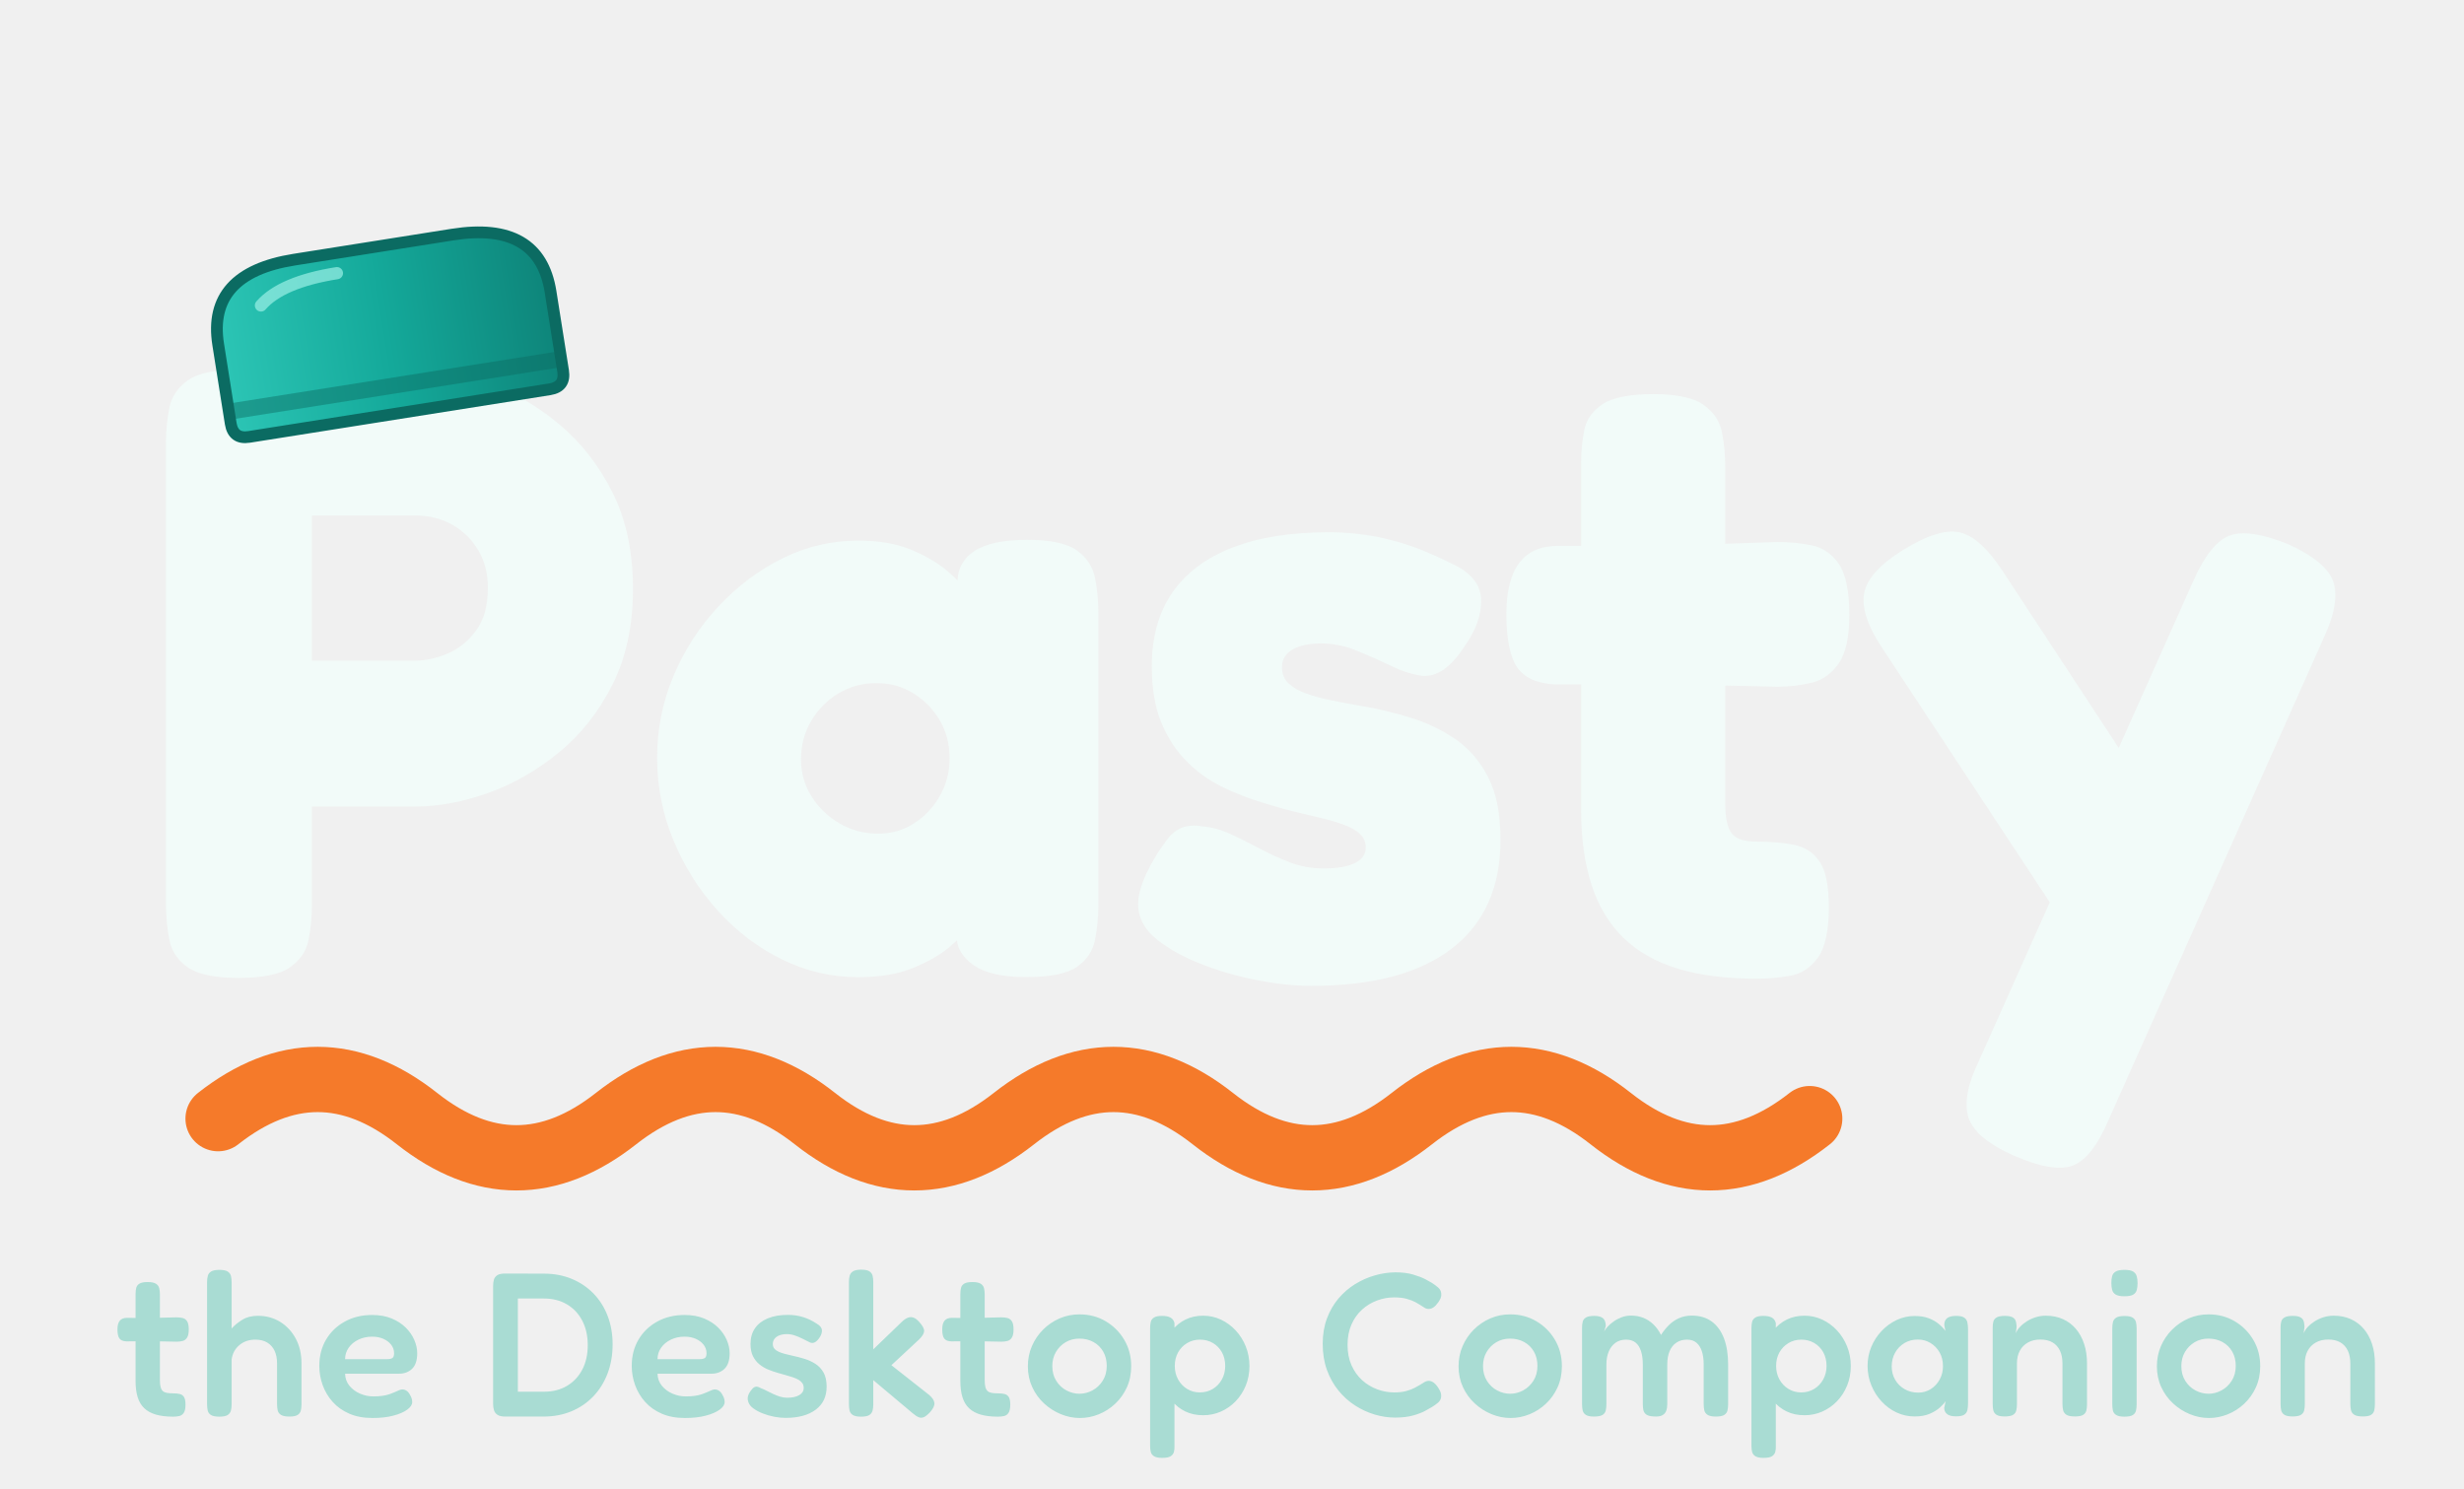
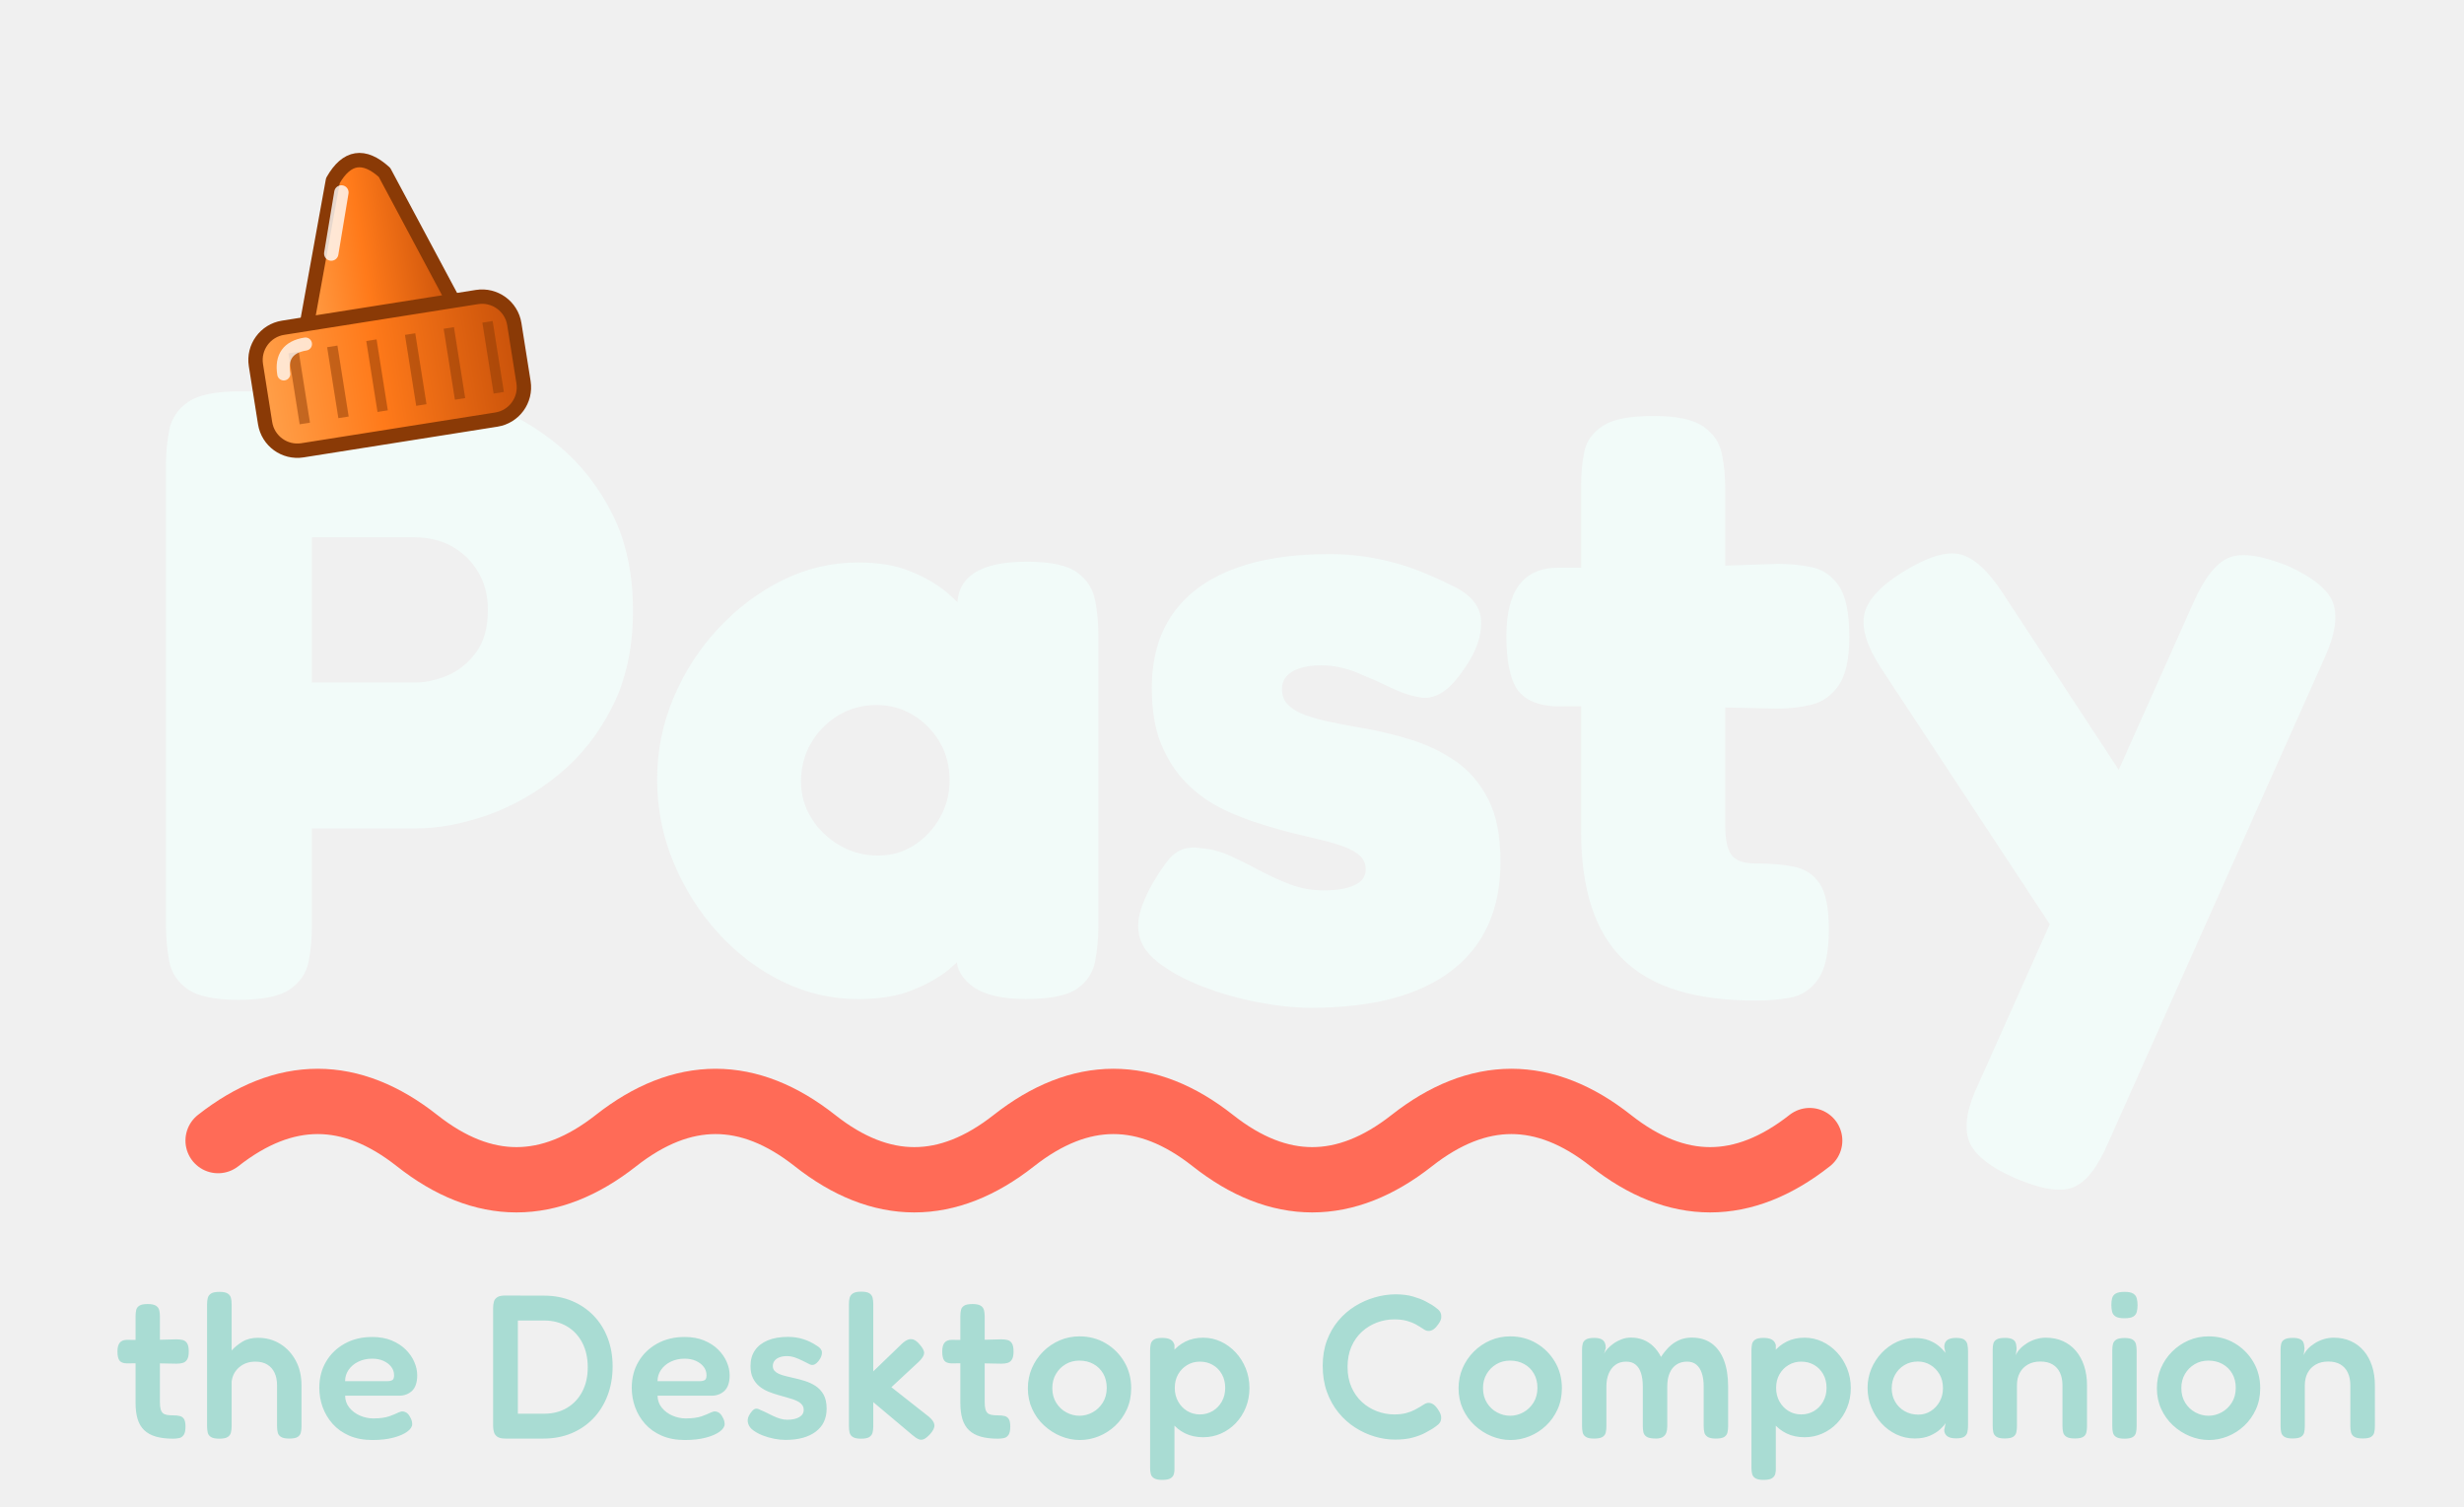
- <svg xmlns="http://www.w3.org/2000/svg" viewBox="0 37 566 342" role="img" aria-label="Pasty the Desktop Companion">
+ <svg xmlns="http://www.w3.org/2000/svg" viewBox="0 32 566 346" role="img" aria-label="Pasty the Desktop Companion">
  <defs>
    <linearGradient id="cap" x1="0" y1="0" x2="1" y2="0">
-       <stop offset="0" stop-color="#2CC5B5" />
-       <stop offset="0.5" stop-color="#14A99A" />
-       <stop offset="1" stop-color="#0E857A" />
+       <stop offset="0" stop-color="#FFA04A" />
+       <stop offset="0.45" stop-color="#FF7A1A" />
+       <stop offset="1" stop-color="#C9520A" />
    </linearGradient>
  </defs>
-   <path d="M 50.1,294.0 q 22.9,-18.0 45.7,0 t 45.7,0 q 22.9,-18.0 45.7,0 t 45.7,0 q 22.9,-18.0 45.7,0 t 45.7,0 q 22.9,-18.0 45.7,0 t 45.7,0" fill="none" stroke="#F57A2A" stroke-width="15.0" stroke-linecap="round" stroke-linejoin="round" />
+   <path d="M 50.1,294.0 q 22.9,-18.0 45.7,0 t 45.7,0 q 22.9,-18.0 45.7,0 t 45.7,0 q 22.9,-18.0 45.7,0 t 45.7,0 q 22.9,-18.0 45.7,0 t 45.7,0" fill="none" stroke="#FF6B57" stroke-width="15.0" stroke-linecap="round" stroke-linejoin="round" />
  <path d="M54.775 261.675Q46.625 261.675 43.138 259.238Q39.65 256.8 38.888 252.863Q38.125 248.925 38.125 244.8V138.575Q38.125 134.475 38.913 130.637Q39.7 126.8 43.2 124.35Q46.7 121.9 54.975 121.9H95.425Q103.35 121.9 112.038 124.975Q120.725 128.05 128.325 134.363Q135.925 140.675 140.663 150.075Q145.4 159.475 145.4 172.3Q145.4 184.95 140.663 194.337Q135.925 203.725 128.312 209.938Q120.7 216.15 112.013 219.225Q103.325 222.3 95.225 222.3H71.65V245.0Q71.65 249.125 70.875 252.963Q70.1 256.8 66.612 259.238Q63.125 261.675 54.775 261.675ZM71.65 188.775H95.425Q98.925 188.775 102.763 187.175Q106.6 185.575 109.338 181.887Q112.075 178.2 112.075 172.075Q112.075 167.175 109.863 163.425Q107.65 159.675 103.888 157.55Q100.125 155.425 95.225 155.425H71.65ZM235.7 261.475Q227.475 261.475 223.562 258.675Q219.65 255.875 219.775 252.075L222.225 250.4Q221.075 252.1 217.95 254.7Q214.825 257.3 209.688 259.4Q204.55 261.5 197.1 261.5Q188.0 261.5 179.7 257.45Q171.4 253.4 164.938 246.275Q158.475 239.15 154.712 230.1Q150.95 221.05 150.95 211.025Q150.95 201.225 154.712 192.287Q158.475 183.35 165.037 176.325Q171.6 169.3 179.812 165.25Q188.025 161.2 197.1 161.2Q204.225 161.2 209.175 163.25Q214.125 165.3 217.3 167.925Q220.475 170.55 221.875 172.65L219.95 171.225Q219.775 166.35 223.7 163.688Q227.625 161.025 235.9 161.025Q244.025 161.025 247.4 163.475Q250.775 165.925 251.537 169.8Q252.3 173.675 252.3 177.875V244.9Q252.3 249.05 251.537 252.912Q250.775 256.775 247.387 259.125Q244.0 261.475 235.7 261.475ZM201.75 228.525Q206.275 228.525 209.962 226.163Q213.65 223.8 215.887 219.863Q218.125 215.925 218.125 211.25Q218.125 206.325 215.863 202.475Q213.6 198.625 209.812 196.287Q206.025 193.95 201.35 193.95Q196.475 193.95 192.562 196.325Q188.65 198.7 186.325 202.65Q184.0 206.6 184.0 211.475Q184.0 216.125 186.412 219.975Q188.825 223.825 192.85 226.175Q196.875 228.525 201.75 228.525ZM301.175 263.5Q295.7 263.5 289.075 262.25Q282.45 261.0 276.225 258.6Q270.0 256.2 265.875 252.938Q261.75 249.675 261.475 245.475Q261.3 243.475 262.012 241.113Q262.725 238.75 264.188 235.975Q265.65 233.2 267.925 230.1Q269.425 228.05 271.337 227.225Q273.25 226.4 275.925 226.825Q279.3 227.075 282.625 228.6Q285.95 230.125 289.325 231.938Q292.7 233.75 296.337 235.137Q299.975 236.525 304.0 236.525Q308.7 236.525 311.212 235.288Q313.725 234.05 313.725 231.725Q313.725 229.85 312.413 228.613Q311.1 227.375 308.788 226.512Q306.475 225.65 303.462 224.938Q300.45 224.225 297.012 223.387Q293.575 222.55 289.95 221.375Q285.225 219.975 280.688 217.75Q276.15 215.525 272.538 211.875Q268.925 208.225 266.75 202.975Q264.575 197.725 264.575 190.075Q264.575 180.025 269.262 173.2Q273.95 166.375 283.05 162.825Q292.15 159.275 305.375 159.275Q308.925 159.275 312.4 159.712Q315.875 160.15 319.375 161.025Q322.875 161.9 326.325 163.275Q329.775 164.65 333.25 166.375Q340.025 169.45 340.225 174.662Q340.425 179.875 336.375 185.55Q334.05 189.125 331.613 190.825Q329.175 192.525 326.625 192.25Q323.425 191.85 319.663 190.037Q315.9 188.225 311.762 186.525Q307.625 184.825 303.45 184.825Q300.625 184.825 298.562 185.5Q296.5 186.175 295.487 187.4Q294.475 188.625 294.475 190.25Q294.475 192.6 296.0 194.025Q297.525 195.45 300.062 196.35Q302.6 197.25 305.962 197.925Q309.325 198.6 313.175 199.275Q318.475 200.175 324.062 201.9Q329.65 203.625 334.312 206.812Q338.975 210.0 341.825 215.525Q344.675 221.05 344.675 229.925Q344.675 246.3 333.525 254.9Q322.375 263.5 301.175 263.5ZM403.425 261.85Q393.025 261.85 385.438 259.55Q377.85 257.25 372.913 252.45Q367.975 247.65 365.588 240.288Q363.2 232.925 363.2 222.95V143.55Q363.2 139.225 363.963 135.65Q364.725 132.075 368.2 129.812Q371.675 127.55 379.8 127.55Q387.775 127.55 391.263 129.975Q394.75 132.4 395.525 136.225Q396.3 140.05 396.3 144.175V221.425Q396.3 224.125 396.7 225.9Q397.1 227.675 397.913 228.6Q398.725 229.525 400.1 229.938Q401.475 230.35 403.575 230.35Q408.425 230.35 412.175 231.113Q415.925 231.875 418.013 235.0Q420.1 238.125 420.1 245.4Q420.1 253.55 417.575 257.025Q415.05 260.5 411.213 261.175Q407.375 261.85 403.425 261.85ZM357.975 162.4 380.675 162.45 408.3 161.525Q412.425 161.525 416.175 162.287Q419.925 163.05 422.363 166.525Q424.8 170.0 424.8 178.3Q424.8 185.925 422.375 189.412Q419.95 192.9 416.213 193.837Q412.475 194.775 408.175 194.775L382.425 194.2L357.225 194.25Q350.875 193.9 348.45 190.237Q346.025 186.575 346.025 178.125Q346.025 170.225 349.0 166.312Q351.975 162.4 357.975 162.4ZM462.55 302.475Q453.6 298.475 452.138 293.625Q450.675 288.775 454.525 280.85L503.875 170.35Q507.725 161.725 512.138 160.05Q516.55 158.375 525.675 162.05Q534.45 166.075 535.988 170.675Q537.525 175.275 534.025 183.0L484.3 294.425Q480.625 303.05 476.15 304.763Q471.675 306.475 462.55 302.475ZM479.35 257.2 432.075 185.45Q427.3 178.1 428.225 173.238Q429.15 168.375 437 163.45Q445.575 158.15 450.275 159.337Q454.975 160.525 459.925 168.05L493.4 219.05Z" fill="#F2FBF9" />
  <g transform="rotate(-9 91.8 131.9)">
-     <path d="M 53.1,128.2 L 53.1,109.8 Q 53.1,93.3 73.4,93.3 L 110.2,93.3 Q 130.4,93.3 130.4,109.8 L 130.4,128.2 Q 130.4,131.9 126.7,131.9 L 56.8,131.9 Q 53.1,131.9 53.1,128.2 Z" fill="url(#cap)" stroke="#0B6B62" stroke-width="2.7" />
-     <rect x="54.1" y="123.6" width="75.4" height="3.7" fill="#0B6B62" opacity="0.45" />
-     <path d="M 64.2,102.5 Q 69.7,97.9 82.6,97.9" fill="none" stroke="#9AF0E5" stroke-width="2.8" stroke-linecap="round" opacity="0.7" />
+     <path d="M 73.7,106.4 L 85.8,71.8 Q 91.8,64.3 97.8,71.8 L 109.8,106.4 Z" fill="url(#cap)" stroke="#8A3A06" stroke-width="3.3" stroke-linejoin="round" />
+     <rect x="61.7" y="103.4" width="60.1" height="28.5" rx="7.5" fill="url(#cap)" stroke="#8A3A06" stroke-width="3.3" />
+     <path d="M 70.7,109.4 L 70.7,125.9 M 79.7,109.4 L 79.7,125.9 M 88.8,109.4 L 88.8,125.9 M 97.8,109.4 L 97.8,125.9 M 106.8,109.4 L 106.8,125.9 M 115.8,109.4 L 115.8,125.9" stroke="#8A3A06" stroke-width="2.4" opacity="0.5" />
+     <path d="M 82.8,88.3 L 87.3,74.8" stroke="#FFFFFF" stroke-width="3.3" stroke-linecap="round" opacity="0.8" />
+     <path d="M 67.7,113.9 Q 67.7,107.9 73.7,107.9" fill="none" stroke="#FFFFFF" stroke-width="3.0" stroke-linecap="round" opacity="0.75" />
  </g>
  <path d="M39.765 362.47Q37.462 362.47 35.829 362.0Q34.196 361.53 33.15 360.543Q32.104 359.556 31.623 357.993Q31.141 356.43 31.141 354.245V334.317Q31.141 333.495 31.294 332.884Q31.446 332.272 32.034 331.908Q32.621 331.544 33.914 331.544Q35.206 331.544 35.806 331.92Q36.405 332.296 36.569 332.93Q36.734 333.565 36.734 334.341V354.08Q36.734 355.067 36.898 355.678Q37.063 356.289 37.404 356.595Q37.744 356.901 38.332 357.006Q38.919 357.112 39.765 357.112Q40.658 357.112 41.293 357.265Q41.927 357.418 42.268 357.958Q42.609 358.498 42.609 359.697Q42.609 361.013 42.209 361.601Q41.81 362.188 41.164 362.329Q40.517 362.47 39.765 362.47ZM29.19 339.769 34.031 339.816 40.541 339.651Q41.316 339.651 41.951 339.804Q42.585 339.957 42.973 340.544Q43.361 341.132 43.361 342.448Q43.361 343.693 42.985 344.293Q42.609 344.892 41.986 345.068Q41.363 345.245 40.564 345.245L34.266 345.127L29.049 345.174Q27.874 345.127 27.428 344.504Q26.981 343.882 26.981 342.425Q26.981 341.062 27.522 340.415Q28.062 339.769 29.19 339.769ZM50.364 362.47Q49.048 362.47 48.449 362.082Q47.849 361.695 47.708 361.036Q47.567 360.378 47.567 359.603V331.567Q47.567 330.769 47.732 330.134Q47.896 329.5 48.496 329.124Q49.095 328.748 50.411 328.748Q51.727 328.748 52.314 329.135Q52.902 329.523 53.055 330.158Q53.207 330.792 53.207 331.615V342.213Q54.171 341.132 55.651 340.216Q57.132 339.299 59.247 339.299Q62.09 339.299 64.346 340.685Q66.602 342.072 67.93 344.528Q69.258 346.983 69.258 350.274V359.65Q69.258 360.425 69.105 361.06Q68.952 361.695 68.377 362.071Q67.801 362.447 66.461 362.447Q65.169 362.447 64.558 362.071Q63.947 361.695 63.794 361.048Q63.641 360.402 63.641 359.579V350.226Q63.641 348.558 63.077 347.348Q62.513 346.137 61.409 345.456Q60.304 344.774 58.659 344.774Q56.45 344.774 54.946 346.067Q53.442 347.36 53.207 349.38V359.65Q53.207 360.425 53.043 361.072Q52.878 361.718 52.291 362.094Q51.703 362.47 50.364 362.47ZM85.567 362.776Q82.512 362.776 80.221 361.777Q77.929 360.778 76.414 359.074Q74.898 357.37 74.122 355.232Q73.347 353.094 73.347 350.791Q73.347 347.406 74.898 344.774Q76.449 342.142 79.198 340.627Q81.948 339.111 85.496 339.111Q88.034 339.111 89.961 339.91Q91.888 340.709 93.193 342.001Q94.497 343.294 95.167 344.845Q95.836 346.396 95.836 347.877Q95.836 350.368 94.65 351.484Q93.463 352.6 91.677 352.6H79.269Q79.316 354.221 80.279 355.385Q81.243 356.548 82.712 357.183Q84.18 357.817 85.731 357.817Q86.93 357.817 87.835 357.688Q88.739 357.558 89.397 357.335Q90.055 357.112 90.561 356.889Q91.066 356.666 91.477 356.477Q91.888 356.289 92.264 356.219Q92.805 356.172 93.31 356.466Q93.815 356.76 94.168 357.441Q94.45 357.911 94.567 358.31Q94.685 358.71 94.685 359.11Q94.685 360.026 93.545 360.86Q92.405 361.695 90.361 362.235Q88.316 362.776 85.567 362.776ZM79.269 349.263H88.904Q89.703 349.263 90.114 349.016Q90.525 348.769 90.525 347.9Q90.525 346.819 89.867 345.961Q89.209 345.103 88.081 344.598Q86.953 344.093 85.473 344.093Q83.734 344.093 82.312 344.786Q80.89 345.48 80.08 346.654Q79.269 347.829 79.269 349.263ZM116.093 362.447Q114.871 362.447 114.272 362.047Q113.673 361.647 113.473 360.99Q113.273 360.332 113.273 359.556V332.413Q113.273 331.661 113.45 331.015Q113.626 330.369 114.237 329.97Q114.848 329.57 116.14 329.594L125 329.617Q128.431 329.617 131.31 330.804Q134.188 331.99 136.303 334.153Q138.418 336.315 139.57 339.299Q140.721 342.284 140.721 345.856Q140.721 349.522 139.558 352.565Q138.395 355.608 136.28 357.817Q134.165 360.026 131.263 361.236Q128.36 362.447 124.859 362.447ZM118.96 356.736H125Q127.984 356.736 130.24 355.397Q132.496 354.057 133.754 351.66Q135.011 349.263 135.011 346.067Q135.011 342.848 133.754 340.427Q132.496 338.007 130.229 336.667Q127.961 335.327 124.953 335.327H118.96ZM157.336 362.776Q154.281 362.776 151.99 361.777Q149.698 360.778 148.183 359.074Q146.667 357.37 145.891 355.232Q145.116 353.094 145.116 350.791Q145.116 347.406 146.667 344.774Q148.218 342.142 150.967 340.627Q153.717 339.111 157.265 339.111Q159.803 339.111 161.73 339.91Q163.657 340.709 164.962 342.001Q166.266 343.294 166.936 344.845Q167.605 346.396 167.605 347.877Q167.605 350.368 166.419 351.484Q165.232 352.6 163.446 352.6H151.038Q151.085 354.221 152.048 355.385Q153.012 356.548 154.481 357.183Q155.949 357.817 157.5 357.817Q158.699 357.817 159.604 357.688Q160.508 357.558 161.166 357.335Q161.824 357.112 162.33 356.889Q162.835 356.666 163.246 356.477Q163.657 356.289 164.033 356.219Q164.574 356.172 165.079 356.466Q165.584 356.76 165.937 357.441Q166.219 357.911 166.336 358.31Q166.454 358.71 166.454 359.11Q166.454 360.026 165.314 360.86Q164.174 361.695 162.13 362.235Q160.085 362.776 157.336 362.776ZM151.038 349.263H160.673Q161.472 349.263 161.883 349.016Q162.294 348.769 162.294 347.9Q162.294 346.819 161.636 345.961Q160.978 345.103 159.85 344.598Q158.722 344.093 157.242 344.093Q155.503 344.093 154.081 344.786Q152.659 345.48 151.849 346.654Q151.038 347.829 151.038 349.263ZM180.436 362.752Q179.238 362.752 177.875 362.494Q176.512 362.235 175.243 361.741Q173.974 361.248 173.057 360.578Q172.141 359.909 171.882 359.062Q171.718 358.592 171.753 358.134Q171.788 357.676 172.035 357.183Q172.282 356.689 172.728 356.172Q173.151 355.655 173.61 355.584Q174.068 355.514 174.749 355.913Q175.384 356.149 176.112 356.524Q176.841 356.901 177.616 357.265Q178.392 357.629 179.203 357.876Q180.013 358.123 180.836 358.123Q182.575 358.123 183.597 357.523Q184.619 356.924 184.619 355.866Q184.619 355.232 184.302 354.774Q183.985 354.315 183.433 353.998Q182.88 353.681 182.164 353.434Q181.447 353.188 180.613 352.964Q179.778 352.741 178.909 352.483Q177.71 352.154 176.547 351.683Q175.384 351.214 174.456 350.462Q173.527 349.709 172.963 348.582Q172.399 347.454 172.399 345.762Q172.399 343.647 173.422 342.166Q174.444 340.685 176.371 339.886Q178.298 339.087 181 339.087Q181.94 339.087 182.81 339.217Q183.679 339.346 184.502 339.605Q185.324 339.863 186.1 340.239Q186.875 340.615 187.604 341.108Q188.755 341.743 188.802 342.624Q188.849 343.505 188.144 344.469Q187.651 345.151 187.122 345.409Q186.593 345.668 186.029 345.409Q185.277 345.033 184.42 344.598Q183.562 344.163 182.634 343.834Q181.705 343.505 180.742 343.505Q179.778 343.505 179.038 343.788Q178.298 344.07 177.91 344.587Q177.522 345.103 177.522 345.785Q177.522 346.443 177.898 346.866Q178.274 347.289 178.897 347.571Q179.52 347.853 180.354 348.065Q181.188 348.276 182.128 348.488Q183.444 348.769 184.819 349.192Q186.194 349.615 187.334 350.356Q188.473 351.096 189.178 352.341Q189.883 353.587 189.883 355.584Q189.883 358.992 187.369 360.872Q184.854 362.752 180.436 362.752ZM213.36 357.418Q214.558 358.428 214.641 359.321Q214.723 360.214 213.665 361.413Q212.866 362.282 212.255 362.564Q211.644 362.846 211.033 362.599Q210.422 362.353 209.6 361.647L200.599 354.08V359.65Q200.599 360.425 200.435 361.072Q200.27 361.718 199.695 362.094Q199.119 362.47 197.779 362.47Q196.487 362.47 195.888 362.082Q195.288 361.695 195.147 361.036Q195.006 360.378 195.006 359.603V331.544Q195.006 330.745 195.171 330.111Q195.335 329.476 195.935 329.088Q196.534 328.7 197.826 328.7Q199.142 328.7 199.718 329.088Q200.294 329.476 200.447 330.122Q200.599 330.769 200.599 331.591V347.007L207.109 340.733Q207.837 340.027 208.495 339.757Q209.153 339.487 209.8 339.699Q210.446 339.91 211.151 340.709Q212.326 342.002 212.279 342.824Q212.232 343.647 211.104 344.751L204.759 350.649ZM229.222 362.47Q226.919 362.47 225.286 362.0Q223.653 361.53 222.607 360.543Q221.561 359.556 221.08 357.993Q220.598 356.43 220.598 354.245V334.317Q220.598 333.495 220.751 332.884Q220.903 332.272 221.491 331.908Q222.078 331.544 223.371 331.544Q224.663 331.544 225.263 331.92Q225.862 332.296 226.026 332.93Q226.191 333.565 226.191 334.341V354.08Q226.191 355.067 226.355 355.678Q226.52 356.289 226.861 356.595Q227.201 356.901 227.789 357.006Q228.376 357.112 229.222 357.112Q230.115 357.112 230.75 357.265Q231.384 357.418 231.725 357.958Q232.066 358.498 232.066 359.697Q232.066 361.013 231.666 361.601Q231.267 362.188 230.621 362.329Q229.974 362.47 229.222 362.47ZM218.647 339.769 223.488 339.816 229.998 339.651Q230.773 339.651 231.408 339.804Q232.042 339.957 232.43 340.544Q232.818 341.132 232.818 342.448Q232.818 343.693 232.442 344.293Q232.066 344.892 231.443 345.068Q230.82 345.245 230.021 345.245L223.723 345.127L218.506 345.174Q217.331 345.127 216.885 344.504Q216.438 343.882 216.438 342.425Q216.438 341.062 216.979 340.415Q217.519 339.769 218.647 339.769ZM248.069 362.776Q245.813 362.776 243.675 361.894Q241.536 361.013 239.821 359.427Q238.105 357.841 237.107 355.667Q236.108 353.493 236.108 350.908Q236.108 348.417 237.036 346.267Q237.964 344.116 239.609 342.471Q241.254 340.827 243.393 339.898Q245.531 338.97 247.975 338.97Q251.289 338.97 253.968 340.545Q256.647 342.119 258.245 344.81Q259.843 347.5 259.843 350.861Q259.843 353.563 258.844 355.749Q257.845 357.935 256.165 359.509Q254.485 361.084 252.382 361.93Q250.278 362.776 248.069 362.776ZM247.975 357.206Q249.526 357.206 250.96 356.43Q252.393 355.655 253.31 354.21Q254.226 352.764 254.226 350.791Q254.226 348.934 253.416 347.524Q252.605 346.114 251.183 345.327Q249.761 344.539 247.928 344.539Q246.189 344.539 244.791 345.362Q243.393 346.185 242.559 347.606Q241.724 349.028 241.724 350.837Q241.724 352.812 242.629 354.245Q243.534 355.678 244.967 356.442Q246.401 357.206 247.975 357.206ZM276.387 362.141Q274.084 362.141 272.274 361.272Q270.465 360.402 269.219 358.839Q267.974 357.276 267.328 355.208Q266.681 353.14 266.705 350.72Q266.728 348.323 267.386 346.243Q268.044 344.163 269.29 342.601Q270.535 341.038 272.321 340.157Q274.107 339.276 276.387 339.276Q278.525 339.276 280.441 340.168Q282.356 341.062 283.836 342.648Q285.317 344.234 286.163 346.337Q287.009 348.44 287.009 350.837Q287.009 353.258 286.163 355.326Q285.317 357.394 283.848 358.922Q282.379 360.449 280.464 361.295Q278.549 362.141 276.387 362.141ZM266.987 371.94Q265.694 371.94 265.095 371.564Q264.496 371.188 264.343 370.566Q264.19 369.943 264.19 369.168V342.142Q264.19 341.344 264.331 340.721Q264.472 340.098 265.06 339.71Q265.647 339.322 266.94 339.322Q268.162 339.322 268.855 339.698Q269.548 340.075 269.783 340.944V369.12Q269.83 369.896 269.666 370.542Q269.501 371.188 268.902 371.564Q268.303 371.94 266.987 371.94ZM275.611 356.901Q277.256 356.901 278.572 356.113Q279.888 355.326 280.664 353.94Q281.439 352.553 281.439 350.814Q281.439 349.028 280.676 347.665Q279.912 346.302 278.596 345.538Q277.28 344.774 275.635 344.774Q274.013 344.774 272.697 345.562Q271.381 346.349 270.618 347.7Q269.854 349.051 269.854 350.814Q269.854 352.553 270.629 353.94Q271.405 355.326 272.709 356.113Q274.013 356.901 275.611 356.901ZM320.449 362.682Q318.146 362.682 315.796 361.988Q313.446 361.295 311.296 359.92Q309.146 358.546 307.466 356.489Q305.785 354.433 304.81 351.742Q303.835 349.051 303.835 345.738Q303.835 342.519 304.81 339.91Q305.785 337.301 307.454 335.327Q309.122 333.353 311.273 332.026Q313.423 330.698 315.796 330.016Q318.17 329.335 320.52 329.312Q322.893 329.312 324.632 329.829Q326.371 330.346 327.464 330.921Q328.557 331.497 328.909 331.732Q329.661 332.202 330.343 332.789Q331.024 333.377 331.071 334.247Q331.118 334.787 330.93 335.233Q330.742 335.68 330.413 336.15Q329.849 336.973 329.297 337.349Q328.745 337.724 328.181 337.724Q327.664 337.724 327.217 337.442Q326.771 337.161 326.113 336.738Q325.807 336.526 325.079 336.138Q324.35 335.75 323.164 335.41Q321.977 335.069 320.261 335.069Q318.24 335.069 316.313 335.786Q314.386 336.502 312.859 337.889Q311.331 339.276 310.438 341.308Q309.545 343.341 309.545 345.973Q309.545 348.628 310.45 350.661Q311.355 352.694 312.882 354.081Q314.41 355.467 316.337 356.184Q318.264 356.901 320.261 356.901Q321.859 356.901 323.023 356.583Q324.186 356.266 324.997 355.831Q325.807 355.397 326.23 355.138Q326.747 354.809 327.217 354.527Q327.687 354.245 328.204 354.245Q328.768 354.245 329.309 354.633Q329.849 355.021 330.39 355.866Q330.719 356.36 330.907 356.842Q331.095 357.324 331.048 357.841Q331.001 358.687 330.319 359.262Q329.638 359.838 328.886 360.284Q328.51 360.496 327.441 361.095Q326.371 361.695 324.632 362.188Q322.893 362.682 320.449 362.682ZM347.004 362.776Q344.748 362.776 342.61 361.894Q340.471 361.013 338.756 359.427Q337.04 357.841 336.042 355.667Q335.043 353.493 335.043 350.908Q335.043 348.417 335.971 346.267Q336.899 344.116 338.544 342.471Q340.189 340.827 342.328 339.898Q344.466 338.97 346.91 338.97Q350.224 338.97 352.903 340.545Q355.582 342.119 357.18 344.81Q358.778 347.5 358.778 350.861Q358.778 353.563 357.779 355.749Q356.78 357.935 355.1 359.509Q353.42 361.084 351.317 361.93Q349.213 362.776 347.004 362.776ZM346.91 357.206Q348.461 357.206 349.895 356.43Q351.328 355.655 352.245 354.21Q353.161 352.764 353.161 350.791Q353.161 348.934 352.351 347.524Q351.54 346.114 350.118 345.327Q348.696 344.539 346.863 344.539Q345.124 344.539 343.726 345.362Q342.328 346.185 341.494 347.606Q340.659 349.028 340.659 350.837Q340.659 352.812 341.564 354.245Q342.469 355.678 343.902 356.442Q345.336 357.206 346.91 357.206ZM366.157 362.447Q364.864 362.447 364.277 362.059Q363.689 361.671 363.548 361.025Q363.407 360.378 363.407 359.603V342.048Q363.407 341.273 363.56 340.662Q363.713 340.051 364.312 339.687Q364.911 339.322 366.227 339.322Q367.614 339.322 368.237 339.875Q368.859 340.427 368.859 341.673L368.46 342.965Q368.671 342.471 369.235 341.849Q369.799 341.226 370.634 340.627Q371.468 340.027 372.49 339.64Q373.512 339.252 374.64 339.252Q376.215 339.252 377.496 339.769Q378.776 340.286 379.799 341.273Q380.821 342.26 381.549 343.693Q382.348 342.448 383.347 341.449Q384.346 340.45 385.662 339.851Q386.978 339.252 388.623 339.252Q391.349 339.252 393.205 340.615Q395.062 341.978 396.014 344.493Q396.965 347.007 396.965 350.509V359.627Q396.965 360.402 396.813 361.048Q396.66 361.695 396.072 362.071Q395.485 362.447 394.145 362.447Q392.829 362.447 392.23 362.047Q391.631 361.647 391.49 361.001Q391.349 360.355 391.349 359.579V350.462Q391.349 348.699 390.926 347.43Q390.503 346.161 389.669 345.468Q388.834 344.774 387.518 344.774Q386.132 344.774 385.11 345.444Q384.087 346.114 383.535 347.383Q382.983 348.652 382.983 350.485V359.65Q382.983 360.473 382.736 361.142Q382.489 361.812 381.82 362.164Q381.15 362.517 379.881 362.423Q378.682 362.376 378.142 361.965Q377.601 361.553 377.484 360.919Q377.366 360.284 377.366 359.579V350.462Q377.366 348.699 376.955 347.418Q376.544 346.137 375.71 345.456Q374.875 344.774 373.536 344.774Q372.079 344.774 371.068 345.515Q370.058 346.255 369.529 347.536Q369 348.817 369 350.462V359.65Q369 360.425 368.848 361.072Q368.695 361.718 368.096 362.082Q367.496 362.447 366.157 362.447ZM414.52 362.141Q412.217 362.141 410.407 361.272Q408.598 360.402 407.352 358.839Q406.107 357.276 405.461 355.208Q404.814 353.14 404.838 350.72Q404.861 348.323 405.519 346.243Q406.177 344.163 407.423 342.601Q408.668 341.038 410.454 340.157Q412.24 339.276 414.52 339.276Q416.658 339.276 418.574 340.168Q420.489 341.062 421.969 342.648Q423.45 344.234 424.296 346.337Q425.142 348.44 425.142 350.837Q425.142 353.258 424.296 355.326Q423.45 357.394 421.981 358.922Q420.512 360.449 418.597 361.295Q416.682 362.141 414.52 362.141ZM405.12 371.94Q403.827 371.94 403.228 371.564Q402.629 371.188 402.476 370.566Q402.323 369.943 402.323 369.168V342.142Q402.323 341.344 402.464 340.721Q402.605 340.098 403.193 339.71Q403.78 339.322 405.073 339.322Q406.295 339.322 406.988 339.698Q407.681 340.075 407.916 340.944V369.12Q407.963 369.896 407.799 370.542Q407.634 371.188 407.035 371.564Q406.436 371.94 405.12 371.94ZM413.744 356.901Q415.389 356.901 416.705 356.113Q418.021 355.326 418.797 353.94Q419.572 352.553 419.572 350.814Q419.572 349.028 418.809 347.665Q418.045 346.302 416.729 345.538Q415.413 344.774 413.768 344.774Q412.146 344.774 410.83 345.562Q409.514 346.349 408.751 347.7Q407.987 349.051 407.987 350.814Q407.987 352.553 408.762 353.94Q409.538 355.326 410.842 356.113Q412.146 356.901 413.744 356.901ZM449.3 362.399Q447.913 362.399 447.267 361.882Q446.621 361.365 446.597 360.473L446.926 358.898Q446.55 359.509 445.657 360.332Q444.764 361.154 443.319 361.788Q441.874 362.423 439.806 362.423Q437.597 362.423 435.646 361.506Q433.696 360.59 432.204 358.968Q430.711 357.347 429.854 355.255Q428.996 353.164 428.996 350.791Q428.996 348.488 429.854 346.431Q430.711 344.375 432.227 342.777Q433.743 341.179 435.682 340.262Q437.62 339.346 439.806 339.346Q441.709 339.346 443.049 339.863Q444.388 340.38 445.328 341.155Q446.268 341.931 446.879 342.777L446.621 341.438Q446.597 340.38 447.255 339.851Q447.913 339.322 449.347 339.322Q450.639 339.322 451.203 339.722Q451.767 340.122 451.92 340.803Q452.073 341.485 452.073 342.331V359.509Q452.073 360.308 451.92 360.978Q451.767 361.647 451.192 362.024Q450.616 362.399 449.3 362.399ZM440.652 356.947Q442.226 356.947 443.507 356.137Q444.788 355.326 445.552 353.951Q446.315 352.577 446.315 350.861Q446.315 349.051 445.528 347.688Q444.741 346.325 443.437 345.538Q442.132 344.751 440.558 344.751Q438.795 344.751 437.444 345.573Q436.093 346.396 435.317 347.783Q434.542 349.169 434.542 350.932Q434.542 352.623 435.329 353.986Q436.116 355.349 437.503 356.149Q438.889 356.947 440.652 356.947ZM460.486 362.423Q459.193 362.423 458.606 362.035Q458.018 361.647 457.877 361.001Q457.736 360.355 457.736 359.579V341.978Q457.736 341.226 457.889 340.627Q458.042 340.027 458.641 339.675Q459.24 339.322 460.533 339.322Q461.661 339.322 462.213 339.605Q462.765 339.887 462.953 340.31Q463.141 340.733 463.165 341.144Q463.188 341.555 463.235 341.79L463.047 343.317Q463.329 342.565 463.999 341.849Q464.669 341.132 465.609 340.544Q466.549 339.957 467.653 339.616Q468.758 339.276 469.933 339.276Q472.118 339.276 473.869 340.063Q475.62 340.85 476.854 342.307Q478.087 343.764 478.745 345.773Q479.403 347.783 479.403 350.25V359.627Q479.403 360.402 479.251 361.048Q479.098 361.695 478.522 362.059Q477.946 362.423 476.607 362.423Q475.267 362.423 474.668 362.035Q474.069 361.647 473.916 361.001Q473.763 360.355 473.763 359.579V350.226Q473.763 348.534 473.188 347.312Q472.612 346.091 471.496 345.421Q470.379 344.751 468.687 344.751Q467.042 344.751 465.832 345.433Q464.622 346.114 463.964 347.336Q463.306 348.558 463.306 350.226V359.627Q463.306 360.402 463.153 361.048Q463 361.695 462.413 362.059Q461.825 362.423 460.486 362.423ZM487.981 362.47Q486.688 362.47 486.089 362.082Q485.49 361.695 485.349 361.048Q485.208 360.402 485.208 359.627V342.142Q485.208 341.367 485.361 340.733Q485.513 340.098 486.113 339.722Q486.712 339.346 488.028 339.346Q489.344 339.346 489.92 339.734Q490.495 340.122 490.648 340.768Q490.801 341.414 490.801 342.236V359.673Q490.801 360.449 490.648 361.095Q490.495 361.741 489.908 362.106Q489.32 362.47 487.981 362.47ZM487.981 334.81Q486.594 334.81 485.96 334.399Q485.325 333.988 485.161 333.283Q484.996 332.578 484.996 331.732Q484.996 330.863 485.173 330.193Q485.349 329.523 485.995 329.135Q486.641 328.748 488.028 328.748Q489.414 328.748 490.037 329.159Q490.66 329.57 490.836 330.263Q491.012 330.957 491.012 331.826Q491.012 332.649 490.836 333.342Q490.66 334.035 490.037 334.423Q489.414 334.81 487.981 334.81ZM507.415 362.776Q505.159 362.776 503.021 361.894Q500.882 361.013 499.167 359.427Q497.451 357.841 496.453 355.667Q495.454 353.493 495.454 350.908Q495.454 348.417 496.382 346.267Q497.31 344.116 498.955 342.471Q500.6 340.827 502.739 339.898Q504.877 338.97 507.321 338.97Q510.635 338.97 513.314 340.545Q515.993 342.119 517.591 344.81Q519.189 347.5 519.189 350.861Q519.189 353.563 518.19 355.749Q517.191 357.935 515.511 359.509Q513.831 361.084 511.728 361.93Q509.624 362.776 507.415 362.776ZM507.321 357.206Q508.872 357.206 510.306 356.43Q511.739 355.655 512.656 354.21Q513.572 352.764 513.572 350.791Q513.572 348.934 512.762 347.524Q511.951 346.114 510.529 345.327Q509.107 344.539 507.274 344.539Q505.535 344.539 504.137 345.362Q502.739 346.185 501.905 347.606Q501.07 349.028 501.07 350.837Q501.07 352.812 501.975 354.245Q502.88 355.678 504.313 356.442Q505.747 357.206 507.321 357.206ZM526.615 362.423Q525.322 362.423 524.735 362.035Q524.147 361.647 524.006 361.001Q523.865 360.355 523.865 359.579V341.978Q523.865 341.226 524.018 340.627Q524.171 340.027 524.77 339.675Q525.369 339.322 526.662 339.322Q527.79 339.322 528.342 339.605Q528.894 339.887 529.082 340.31Q529.27 340.733 529.294 341.144Q529.317 341.555 529.364 341.79L529.176 343.317Q529.458 342.565 530.128 341.849Q530.798 341.132 531.738 340.544Q532.678 339.957 533.782 339.616Q534.887 339.276 536.062 339.276Q538.247 339.276 539.998 340.063Q541.749 340.85 542.983 342.307Q544.216 343.764 544.874 345.773Q545.532 347.783 545.532 350.25V359.627Q545.532 360.402 545.38 361.048Q545.227 361.695 544.651 362.059Q544.075 362.423 542.736 362.423Q541.396 362.423 540.797 362.035Q540.198 361.647 540.045 361.001Q539.892 360.355 539.892 359.579V350.226Q539.892 348.534 539.317 347.312Q538.741 346.091 537.625 345.421Q536.508 344.751 534.816 344.751Q533.171 344.751 531.961 345.433Q530.751 346.114 530.093 347.336Q529.435 348.558 529.435 350.226V359.627Q529.435 360.402 529.282 361.048Q529.129 361.695 528.542 362.059Q527.954 362.423 526.615 362.423Z" fill="#A9DCD3" />
</svg>
